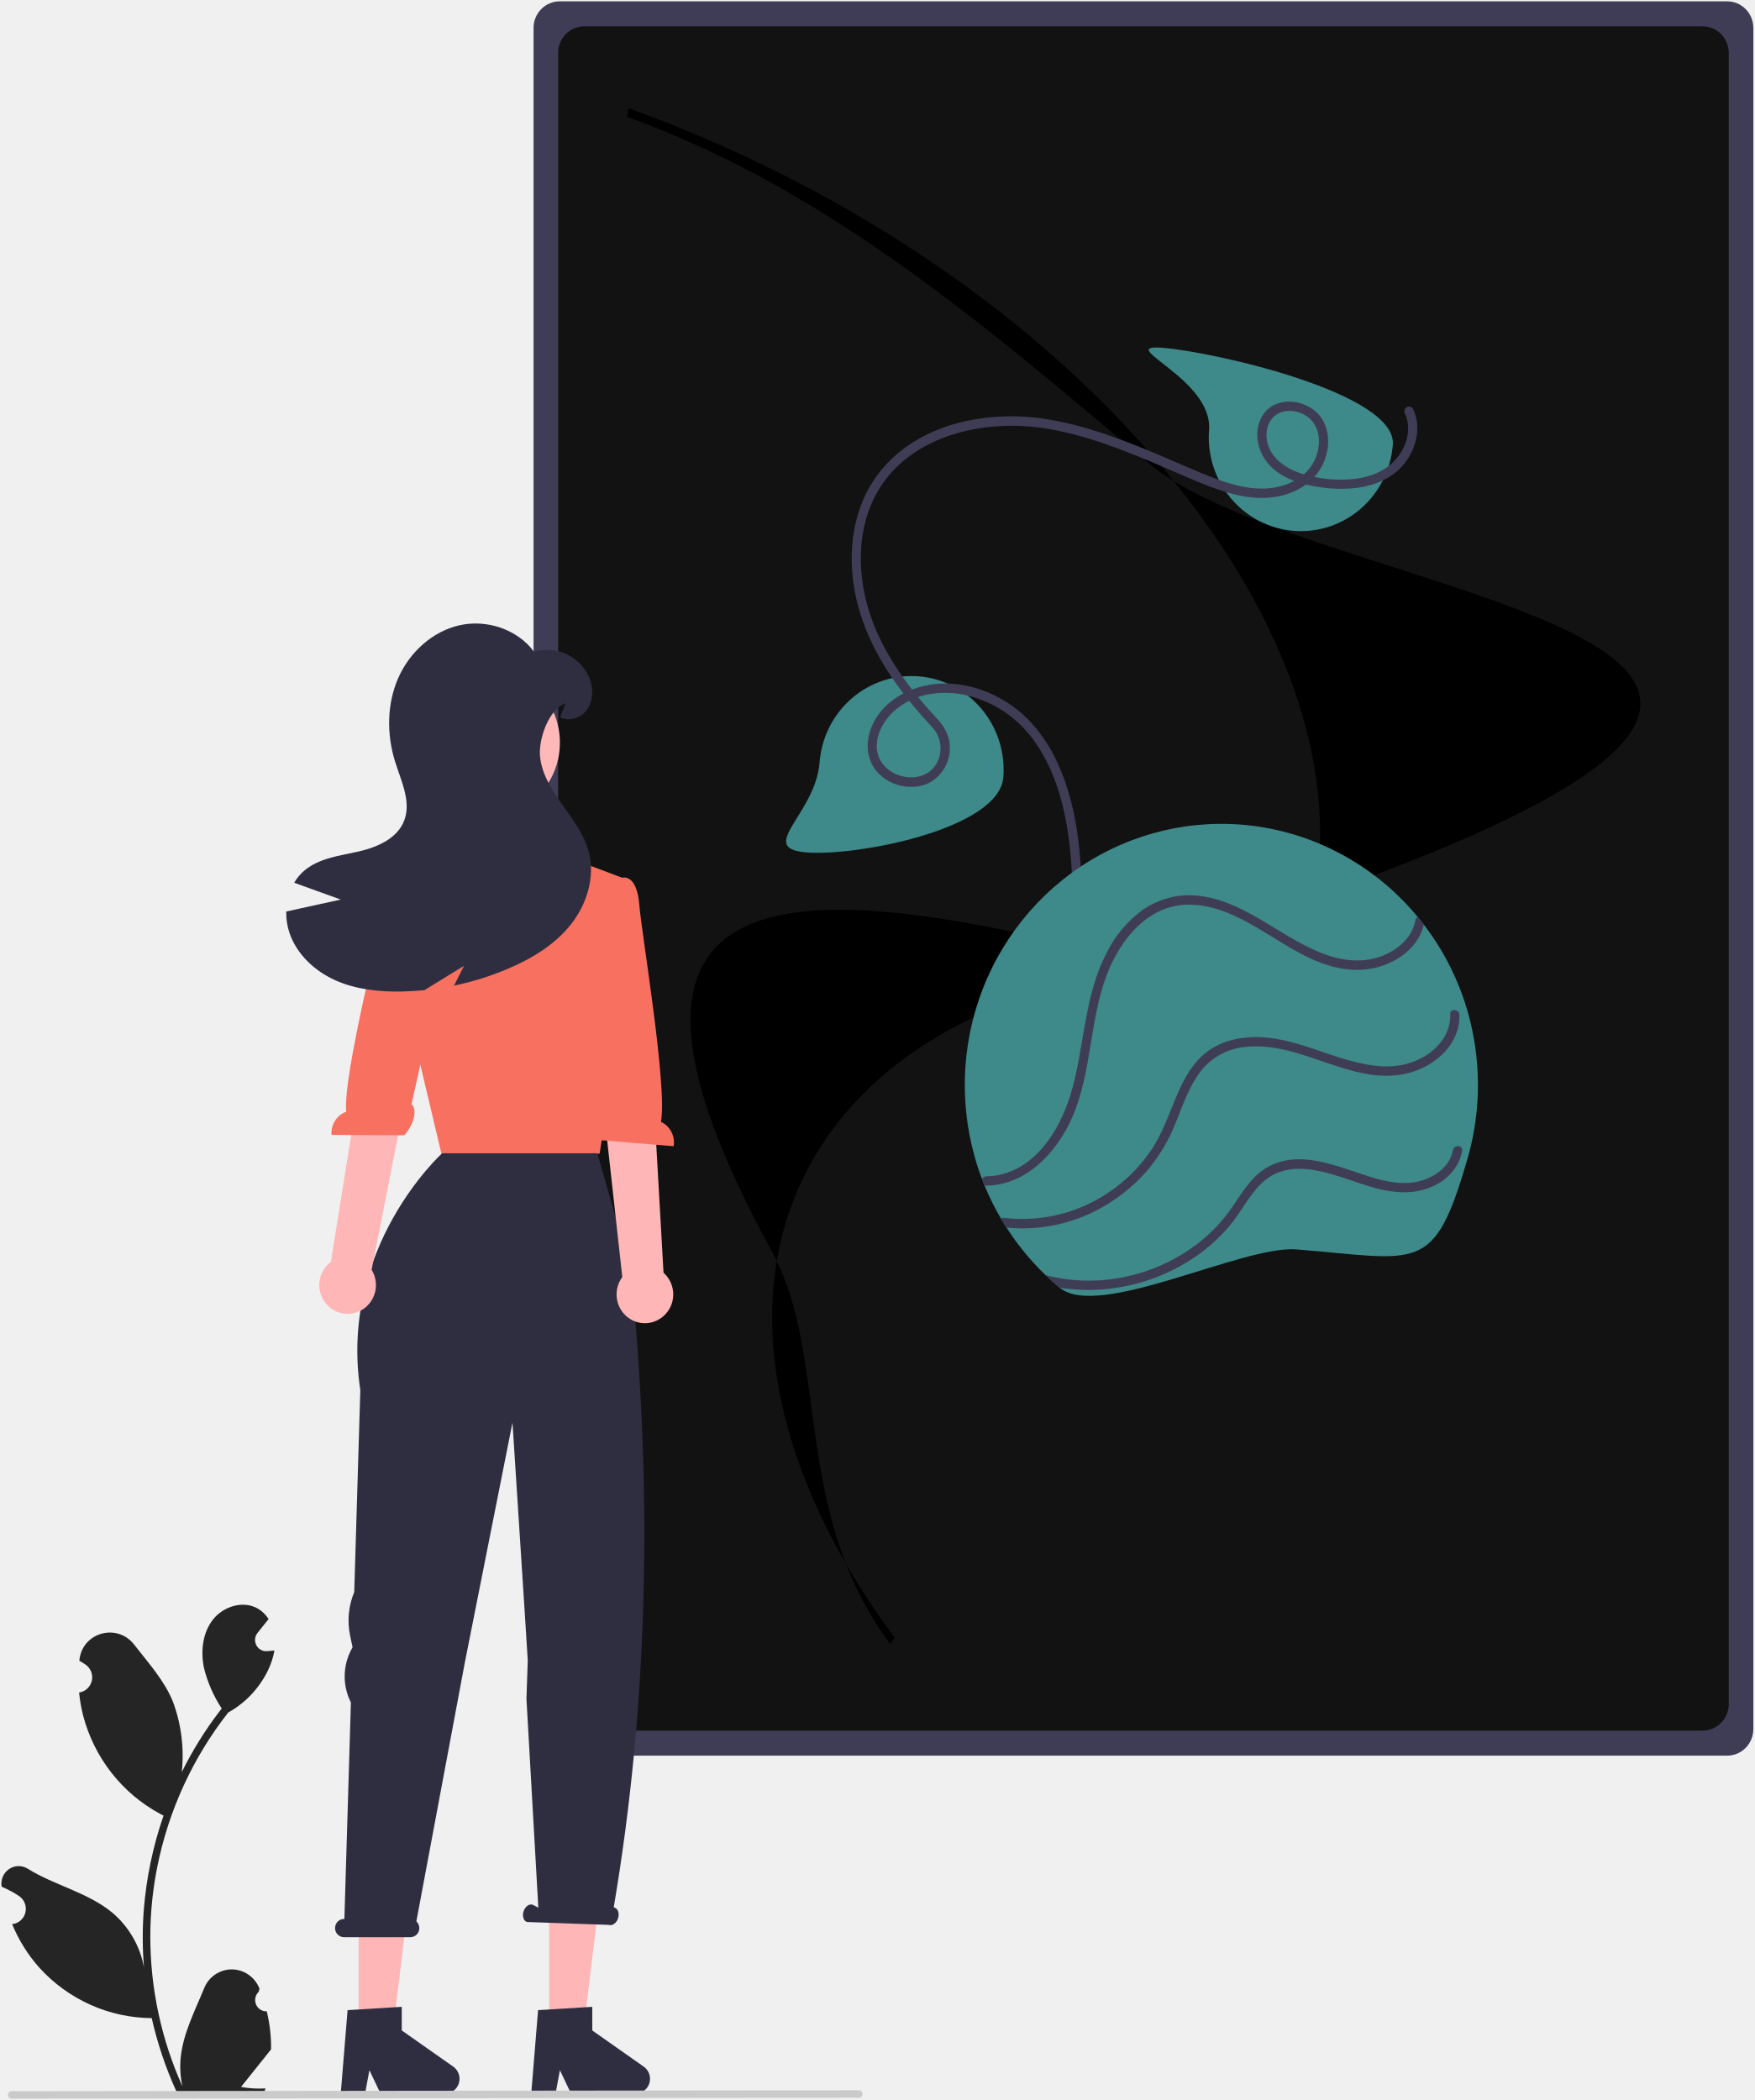
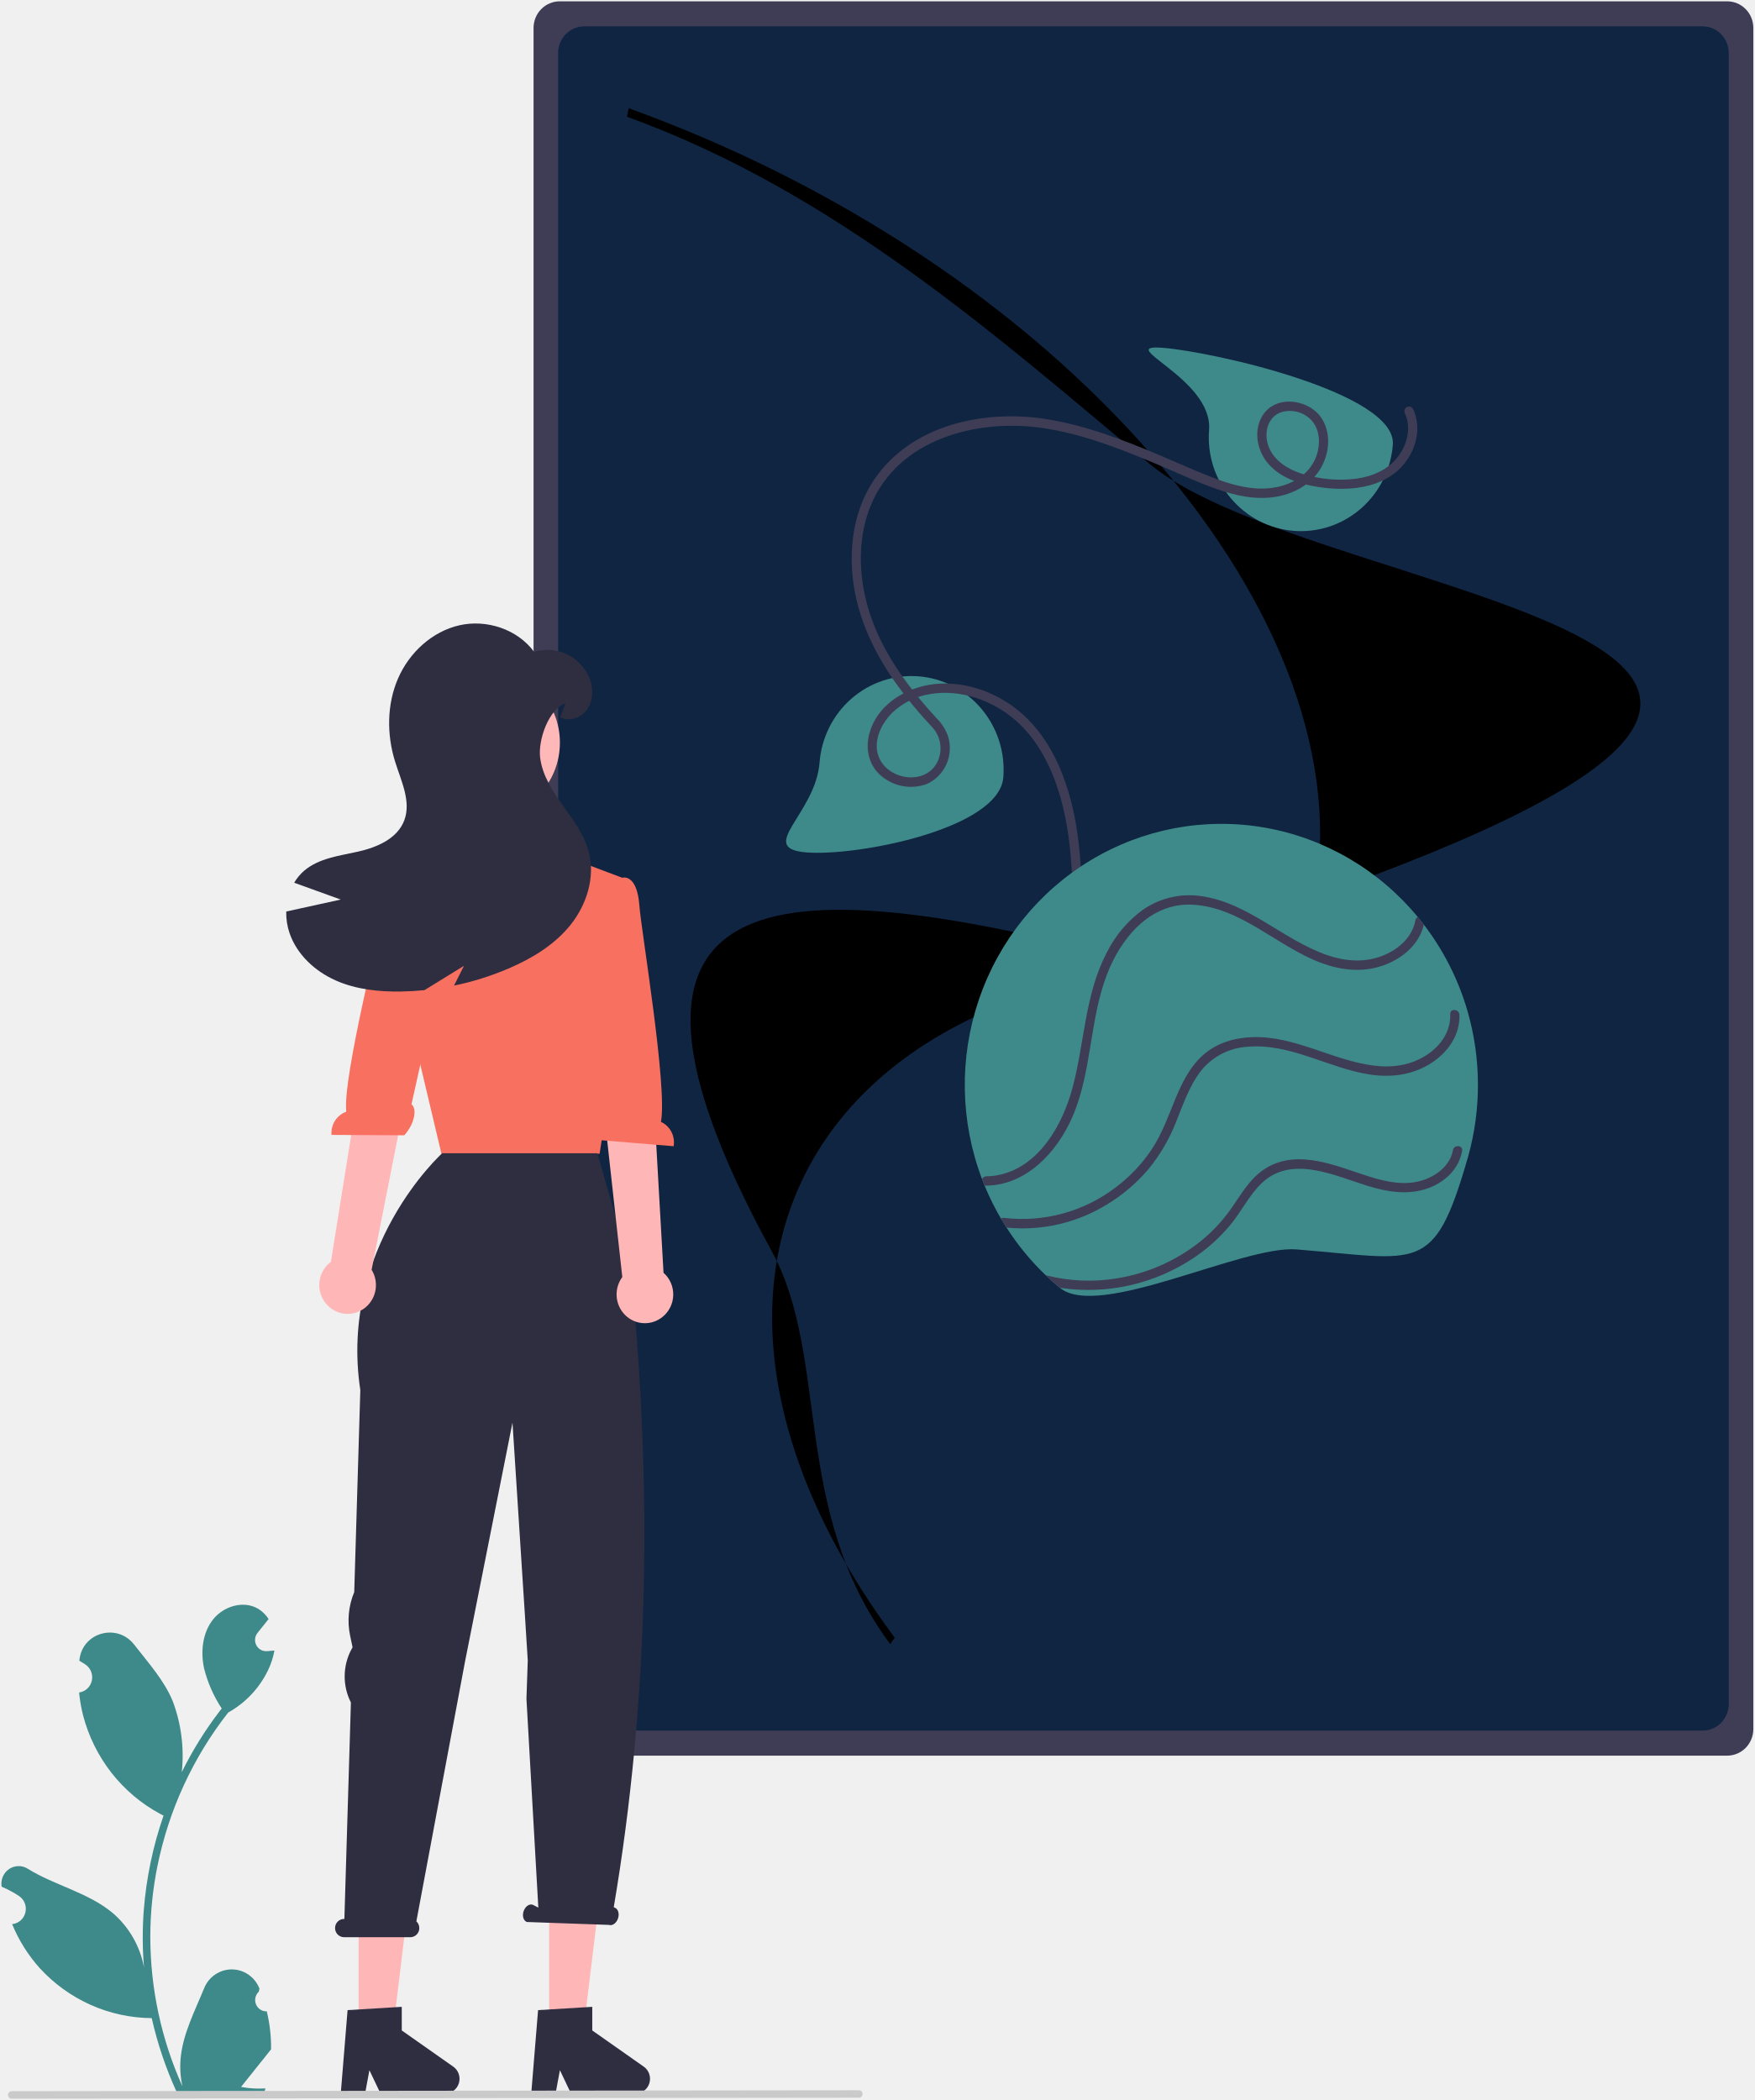
<svg xmlns="http://www.w3.org/2000/svg" width="660" height="790" viewBox="0 0 660 790" fill="none">
  <g clip-path="url(#clip0_115_697)">
    <path d="M649.677 660.455H210.514C207.91 660.452 205.413 659.397 203.571 657.523C201.73 655.648 200.694 653.107 200.691 650.455V10.499C200.694 7.848 201.73 5.307 203.571 3.432C205.413 1.557 207.91 0.503 210.514 0.5H649.677C652.281 0.503 654.778 1.557 656.62 3.432C658.461 5.307 659.497 7.848 659.5 10.499V650.455C659.497 653.107 658.461 655.648 656.62 657.523C654.778 659.397 652.281 660.452 649.677 660.455Z" fill="#3F3D56" />
-     <path d="M640.431 651.044H219.76C217.155 651.041 214.659 649.986 212.817 648.112C210.975 646.237 209.94 643.695 209.937 641.044V19.91C209.939 17.259 210.975 14.718 212.817 12.843C214.659 10.969 217.155 9.914 219.76 9.911H640.431C643.036 9.914 645.533 10.969 647.374 12.843C649.216 14.718 650.252 17.259 650.255 19.91V641.044C650.252 643.695 649.216 646.237 647.374 648.112C645.533 649.986 643.036 651.041 640.431 651.044Z" fill="#121212" />
+     <path d="M640.431 651.044H219.76C217.155 651.041 214.659 649.986 212.817 648.112C210.975 646.237 209.94 643.695 209.937 641.044V19.91C209.939 17.259 210.975 14.718 212.817 12.843C214.659 10.969 217.155 9.914 219.76 9.911H640.431C643.036 9.914 645.533 10.969 647.374 12.843C649.216 14.718 650.252 17.259 650.255 19.91V641.044C650.252 643.695 649.216 646.237 647.374 648.112C645.533 649.986 643.036 651.041 640.431 651.044Z" fill="#102542" />
    <path d="M334.829 618.475C297.407 568.191 312.248 510.8 290.324 470.763C206.297 317.316 309.764 331.453 426.744 361.294L427.022 364.604C352.569 376.3 303.605 415.304 292.683 471.616C284.195 515.379 299.771 566.692 336.541 616.101L334.829 618.475Z" fill="black" />
    <path d="M417.03 431.335L416.249 428.179C458.019 408.902 454.431 351.485 491.802 338.373C776.488 238.493 495.472 227.23 432.263 174.398C375.738 127.152 314.135 72.224 235.845 43.934L236.47 40.713C315.102 69.127 385.196 115.701 433.838 171.854C482.726 228.289 504.15 287.73 494.162 339.225C486.286 379.833 459.614 411.684 417.03 431.335Z" fill="black" />
    <path d="M303.325 320.67C284.236 319.135 306.76 306.276 308.268 286.846C308.625 282.224 309.873 277.719 311.94 273.589C314.008 269.458 316.854 265.782 320.318 262.772C323.781 259.761 327.793 257.475 332.125 256.043C336.456 254.611 341.023 254.062 345.563 254.427C350.103 254.793 354.528 256.065 358.585 258.171C362.642 260.277 366.252 263.177 369.208 266.703C372.164 270.23 374.408 274.315 375.813 278.725C377.218 283.135 377.755 287.783 377.394 292.404C375.886 311.835 322.413 322.205 303.325 320.67Z" fill="#3E8989" />
    <path d="M486.606 199.702C482.067 199.337 477.643 198.065 473.587 195.96C469.531 193.855 465.922 190.957 462.966 187.432C460.01 183.907 457.765 179.824 456.36 175.415C454.954 171.007 454.415 166.36 454.773 161.74C456.281 142.31 418.374 129.312 437.463 130.847C456.552 132.382 525.407 147.868 523.9 167.299C523.541 171.919 522.292 176.422 520.224 180.551C518.156 184.68 515.309 188.353 511.846 191.362C508.383 194.371 504.371 196.656 500.041 198.087C495.71 199.518 491.145 200.067 486.606 199.702Z" fill="#3E8989" />
    <path d="M528.386 155.41C530.902 160.722 529.419 166.859 526.097 171.445C522.318 176.662 516.307 179.233 510.141 180.083C503.523 180.901 496.811 180.338 490.413 178.43C484.242 176.617 477.837 172.731 476.564 165.788C475.715 161.161 477.655 156.223 482.375 154.94C484.269 154.453 486.253 154.47 488.138 154.99C490.023 155.511 491.745 156.517 493.136 157.912C497.056 162.064 496.758 168.73 494.267 173.553C491.337 179.226 485.474 182.357 479.447 183.39C472.28 184.618 465.079 182.902 458.338 180.461C451.011 177.808 443.903 174.504 436.723 171.469C422.722 165.551 408.42 159.991 393.364 157.634C370.364 154.034 343.068 159.64 328.988 180.166C321.388 191.246 319.235 205.142 320.871 218.361C322.596 232.302 328.605 245.113 336.563 256.458C340.776 262.359 345.377 267.963 350.333 273.232C351.947 274.829 353.057 276.878 353.524 279.119C353.99 281.36 353.792 283.692 352.953 285.818C348.591 296.727 331.152 293.25 329.852 282.005C329.262 276.895 332.062 271.633 335.562 268.167C339.533 264.386 344.537 261.919 349.913 261.09C361.229 259.167 373.191 263.438 381.841 270.856C391.614 279.237 397.115 291.973 400.013 304.371C403.312 318.487 403.48 333.005 403.794 347.435C404.114 362.2 404.666 377.141 408.828 391.393C412.212 402.864 417.436 413.686 424.29 423.422C437.978 443.036 457.436 457.714 479.855 465.336C485.278 467.128 490.838 468.454 496.479 469.3C498.687 469.633 498.951 466.114 496.752 465.782C472.165 462.072 449.556 448.521 433.37 429.475C425.259 419.972 418.848 409.095 414.43 397.337C409.152 383.176 407.813 368.134 407.382 353.104C406.942 337.754 407.182 322.265 404.163 307.143C401.494 293.776 396.258 280.239 386.563 270.499C378.013 261.911 365.783 256.598 353.695 257.168C342.448 257.698 330.422 264.004 327.08 275.685C325.512 281.166 326.509 287.05 330.62 291.121C332.964 293.384 335.877 294.942 339.038 295.622C342.198 296.302 345.482 296.077 348.525 294.973C351.831 293.517 354.487 290.862 355.975 287.523C357.464 284.184 357.679 280.401 356.578 276.91C355.653 274.346 354.167 272.031 352.231 270.14C342.084 259.111 332.773 246.768 327.721 232.406C323.008 219.01 322.042 203.6 327.477 190.271C337.766 165.037 367.627 157.454 391.951 160.981C407.87 163.289 422.943 169.424 437.688 175.699C445.218 178.904 452.699 182.465 460.508 184.918C467.5 187.114 475.003 188.217 482.207 186.416C488.494 184.844 494.272 181.122 497.318 175.17C500.084 169.763 500.562 162.902 497.272 157.605C492.515 149.946 479.381 148.223 474.595 156.825C471.419 162.533 472.979 169.842 477.15 174.576C481.826 179.883 488.829 182.05 495.53 183.145C508.193 185.212 523.786 183.587 530.561 170.856C533.352 165.611 534.105 159.357 531.509 153.874C531.299 153.469 530.943 153.162 530.516 153.019C530.089 152.876 529.624 152.907 529.219 153.106C528.814 153.306 528.5 153.657 528.345 154.087C528.19 154.517 528.205 154.991 528.386 155.41Z" fill="#3F3D56" />
    <path d="M487.654 470.019C467.412 468.391 413.288 496.585 398.636 484.455C396.806 482.951 395.035 481.373 393.323 479.721C387.721 474.373 382.774 468.357 378.588 461.803C377.863 460.694 377.173 459.577 376.507 458.449C374.159 454.445 372.092 450.276 370.322 445.975C370.012 445.194 369.702 444.402 369.393 443.611C361.148 421.921 360.73 397.956 368.214 375.982C375.698 354.008 390.598 335.45 410.264 323.609C429.929 311.769 453.083 307.414 475.606 311.321C498.13 315.227 518.561 327.141 533.264 344.942C534.05 345.879 534.81 346.837 535.557 347.817C543.021 357.547 548.608 368.627 552.024 380.472C552.023 380.483 552.034 380.484 552.033 380.496C557.128 398.258 557.211 417.12 552.272 434.928L552.27 434.951C552.159 435.343 552.047 435.736 551.924 436.127C539.281 479.681 533.911 473.738 487.654 470.019Z" fill="#3E8989" />
    <path d="M370.759 446.021C370.612 446.024 370.465 446.008 370.322 445.975C370.012 445.194 369.702 444.402 369.393 443.61C369.523 443.279 369.75 442.995 370.043 442.797C370.336 442.599 370.681 442.497 371.032 442.503C372.784 442.497 374.53 442.293 376.238 441.895C391.063 438.485 399.705 423.037 403.407 409.245C407.951 392.37 408.013 374.237 416.226 358.495C419.416 352.026 424.107 346.445 429.892 342.235C436.244 337.853 443.963 336.015 451.565 337.074C469.452 339.48 482.507 353.499 499.113 359.271C505.953 361.65 513.234 362.236 520.076 359.529C525.888 357.235 531.19 352.705 532.39 346.194C532.43 345.93 532.53 345.68 532.682 345.462C532.833 345.245 533.033 345.067 533.264 344.942C534.05 345.879 534.81 346.837 535.557 347.817C535.29 348.993 534.902 350.136 534.399 351.229C531.481 357.461 525.662 361.489 519.327 363.505C511.993 365.83 504.364 364.945 497.228 362.341C480.588 356.271 466.902 341.27 448.53 340.335C432.606 339.527 421.602 352.85 416.304 366.749C409.752 383.947 410.725 403.225 403.37 420.169C397.583 433.499 385.985 445.96 370.759 446.021Z" fill="#3F3D56" />
    <path d="M378.588 461.803C377.863 460.694 377.173 459.577 376.507 458.449C376.668 458.318 376.855 458.224 377.055 458.173C377.255 458.122 377.463 458.115 377.666 458.153C392.524 459.938 407.49 455.878 419.505 446.802C424.776 442.878 429.358 438.076 433.058 432.598C436.899 426.865 439.22 420.42 441.823 414.057C444.384 407.796 447.391 401.465 452.485 396.93C457.678 392.309 464.378 390.369 471.165 390.16C487.247 389.671 501.271 398.977 516.923 400.896C523.905 401.752 530.836 400.729 536.813 396.76C541.972 393.328 545.728 387.954 545.486 381.503C545.397 379.372 548.446 379.511 548.892 381.388C548.922 381.517 548.939 381.649 548.943 381.781C549.218 389.285 544.686 395.706 538.72 399.675C531.788 404.298 523.689 405.44 515.583 404.269C499.901 401.994 485.406 392.332 469.179 393.788C465.774 393.988 462.448 394.914 459.417 396.506C456.385 398.098 453.716 400.32 451.583 403.029C447.312 408.61 445.056 415.426 442.421 421.893C439.921 428.356 436.425 434.373 432.065 439.717C427.652 444.934 422.449 449.4 416.651 452.945C405.247 460.031 391.885 463.14 378.588 461.803Z" fill="#3F3D56" />
    <path d="M398.636 484.455C396.805 482.951 395.034 481.373 393.323 479.721C402.152 482.009 411.353 482.399 420.339 480.867C431.644 479.021 442.31 474.302 451.348 467.146C455.849 463.559 459.819 459.332 463.138 454.594C466.921 449.175 470.226 443.187 475.93 439.598C488.312 431.814 503.132 438.93 515.495 442.756C521.947 444.762 528.878 446.121 535.45 443.9C540.546 442.174 545.492 438.347 546.498 432.693C546.891 430.471 550.36 430.738 549.955 432.971C549.876 433.389 549.785 433.807 549.684 434.224C548.094 440.362 543.16 444.792 537.335 446.943C529.734 449.73 521.86 448.424 514.309 446.083C501.891 442.228 485.661 434.303 474.426 445.236C469.686 449.846 466.778 456.091 462.504 461.128C458.691 465.643 454.292 469.609 449.428 472.916C434.49 483.044 416.387 487.157 398.636 484.455Z" fill="#3F3D56" />
    <path d="M165.165 393.843L167.331 414.291L166.056 441.103L224.401 434.047L229.884 393.843L222.899 393.913L165.165 393.843Z" fill="#FFB6B6" />
    <path d="M234.784 330.477L216.745 323.686L209.037 312.292L181.309 309.469L164.206 320.623L149.867 328.055L150.113 366.861L166.598 436.352L225.538 434L233.296 384.446C233.296 384.446 251.32 359.805 231.91 345.693L234.784 330.477Z" fill="#F87060" />
    <path d="M134.902 765.081H147.659L153.729 714.997H134.902V765.081Z" fill="#FFB6B6" />
    <path d="M130.739 756.187L151.119 754.949V763.837L170.494 777.458C171.451 778.13 172.172 779.097 172.551 780.216C172.93 781.335 172.948 782.548 172.602 783.678C172.256 784.809 171.564 785.797 170.627 786.498C169.69 787.2 168.558 787.578 167.395 787.578H143.132L138.95 778.786L137.317 787.578H128.169L130.739 756.187Z" fill="#2F2E41" />
    <path d="M206.555 765.081H219.312L225.381 714.997H206.555V765.081Z" fill="#FFB6B6" />
    <path d="M202.392 756.187L222.771 754.949V763.837L242.147 777.458C243.104 778.13 243.824 779.097 244.204 780.216C244.583 781.335 244.601 782.548 244.255 783.678C243.909 784.809 243.217 785.797 242.28 786.498C241.343 787.2 240.211 787.578 239.048 787.578H214.785L210.603 778.786L208.97 787.578H199.822L202.392 756.187Z" fill="#2F2E41" />
    <path d="M129.399 721.891H129.537L131.99 640.457C130.403 637.34 129.597 633.872 129.645 630.361C129.693 626.85 130.593 623.406 132.265 620.335L132.616 619.688L131.705 615.391C130.536 609.87 131.073 604.116 133.242 598.918L135.531 522.956C127.354 469.017 166.32 433.84 166.32 433.84H224.692L237.224 477.667C245.509 559.827 244.006 639.889 230.859 717.456L231.217 717.64C232.508 718.094 233.061 719.913 232.454 721.705C231.847 723.496 230.308 724.581 229.018 724.128L198.19 723.036C196.9 722.583 196.346 720.763 196.954 718.971C197.561 717.18 199.1 716.095 200.39 716.549L202.486 717.628L198.016 639.048L198.512 624.694L197.49 608.411L192.765 535.168L174.88 625.236L156.61 722.797C157.114 723.262 157.468 723.871 157.624 724.544C157.781 725.217 157.734 725.923 157.488 726.568C157.243 727.214 156.811 727.768 156.249 728.158C155.688 728.548 155.024 728.756 154.344 728.754H129.399C128.504 728.754 127.647 728.392 127.015 727.749C126.383 727.105 126.027 726.232 126.027 725.322C126.027 724.412 126.383 723.539 127.015 722.896C127.647 722.252 128.504 721.891 129.399 721.891Z" fill="#2F2E41" />
    <path d="M123.33 491.182C122.216 490.089 121.351 488.76 120.796 487.29C120.241 485.82 120.01 484.244 120.118 482.673C120.226 481.102 120.671 479.574 121.422 478.197C122.173 476.82 123.212 475.628 124.464 474.703L140.017 377.533L158.257 384.065L139.774 477.671C141.16 479.916 141.688 482.601 141.26 485.216C140.831 487.832 139.474 490.196 137.447 491.861C135.42 493.527 132.864 494.377 130.262 494.252C127.66 494.127 125.193 493.034 123.33 491.182Z" fill="#FFB6B6" />
    <path d="M152.32 327.968C152.32 327.968 147.088 325.961 145.19 337.863C143.669 347.391 128.829 404.903 130.233 418.229C128.491 418.85 127.002 420.043 126 421.621C124.998 423.198 124.54 425.07 124.698 426.941L152.063 427.084C156.253 422.432 156.796 416.82 154.773 415.44L158.559 398.437L176.388 343.579L156.127 329.351L152.32 327.968Z" fill="#F87060" />
    <path d="M249.314 495.318C250.517 494.327 251.49 493.079 252.168 491.663C252.845 490.247 253.209 488.697 253.234 487.123C253.259 485.548 252.944 483.987 252.312 482.549C251.68 481.112 250.747 479.832 249.577 478.802L244.029 381.062L223.572 385.54L234.073 480.417C232.503 482.533 231.749 485.161 231.955 487.805C232.161 490.448 233.313 492.922 235.192 494.759C237.07 496.596 239.546 497.667 242.149 497.77C244.752 497.873 247.301 497.001 249.314 495.318Z" fill="#FFB6B6" />
    <path d="M234.23 330.171C234.23 330.171 239.612 328.63 240.497 340.654C241.206 350.28 251.13 408.878 248.604 422.032C250.287 422.803 251.67 424.122 252.535 425.781C253.4 427.441 253.698 429.346 253.382 431.196L226.107 428.942C222.326 423.94 222.259 418.301 224.391 417.104L222.057 399.832L208.931 343.616L230.32 331.215L234.23 330.171Z" fill="#F87060" />
    <path d="M183.007 307.464C198.246 307.464 210.6 294.889 210.6 279.377C210.6 263.865 198.246 251.29 183.007 251.29C167.768 251.29 155.414 263.865 155.414 279.377C155.414 294.889 167.768 307.464 183.007 307.464Z" fill="#FFB8B8" />
    <path d="M128.169 338.406C122.329 336.299 116.49 334.189 110.651 332.075C111.658 330.356 112.939 328.82 114.443 327.532C120.003 322.806 127.676 321.952 134.735 320.358C141.804 318.764 149.478 315.496 152.062 308.619C154.747 301.468 150.854 293.748 148.594 286.461C145.429 276.293 145.496 264.941 149.735 255.194C153.975 245.447 162.588 237.545 172.812 235.222C183.036 232.911 194.591 236.68 200.878 245.197C204.928 243.96 209.283 244.275 213.121 246.084C216.958 247.892 220.012 251.068 221.706 255.012C223.172 258.746 223.216 263.244 221.035 266.603C218.854 269.962 214.189 271.681 210.677 269.814L212.713 264.554C206.415 266.728 202.321 278.32 203.171 285.038C204.01 291.744 207.858 297.62 211.762 303.096C215.666 308.573 219.827 314.107 221.505 320.654C223.921 330.071 220.655 340.364 214.614 347.913C208.574 355.462 200.061 360.586 191.247 364.355C184.648 367.179 177.791 369.33 170.776 370.777C172.029 368.295 173.271 365.813 174.524 363.33L159.657 372.485C156.783 372.77 153.885 372.94 150.988 372.997C142.554 373.145 133.952 372.246 126.233 368.819C118.504 365.38 111.714 359.152 108.917 351.056C108.021 348.437 107.597 345.675 107.665 342.903C114.499 341.4 121.334 339.901 128.169 338.406Z" fill="#2F2E41" />
-     <path d="M100.341 756.64C99.486 756.68 98.639 756.451 97.915 755.985C97.192 755.519 96.627 754.838 96.297 754.033C95.966 753.229 95.887 752.341 96.069 751.49C96.251 750.638 96.686 749.864 97.314 749.272C97.42 748.846 97.495 748.541 97.601 748.115C97.563 748.022 97.525 747.929 97.487 747.837C96.625 745.765 95.181 743.999 93.337 742.76C91.492 741.521 89.329 740.864 87.119 740.872C84.909 740.881 82.75 741.554 80.915 742.807C79.079 744.06 77.648 745.837 76.802 747.915C73.419 756.209 69.111 764.517 68.051 773.287C67.584 777.163 67.781 781.093 68.633 784.901C60.687 767.257 56.561 748.08 56.534 728.671C56.533 723.8 56.798 718.933 57.331 714.093C57.77 710.125 58.38 706.185 59.161 702.273C63.42 681.049 72.564 661.156 85.842 644.228C92.269 640.659 97.466 635.17 100.734 628.501C101.918 626.104 102.755 623.545 103.218 620.904C102.493 621.001 101.756 621.061 101.031 621.11C100.805 621.122 100.568 621.134 100.342 621.146L100.257 621.15C99.46 621.186 98.67 620.987 97.981 620.577C97.293 620.167 96.736 619.563 96.377 618.838C96.018 618.113 95.872 617.298 95.958 616.491C96.043 615.684 96.356 614.919 96.859 614.289C97.172 613.897 97.485 613.505 97.799 613.113C98.274 612.508 98.761 611.915 99.237 611.31C99.291 611.253 99.343 611.192 99.391 611.129C99.938 610.439 100.484 609.762 101.031 609.072C100.033 607.496 98.691 606.175 97.109 605.213C91.63 601.947 84.072 604.209 80.114 609.254C76.144 614.298 75.396 621.376 76.774 627.679C78.13 633.042 80.373 638.131 83.406 642.728C83.109 643.115 82.8 643.49 82.503 643.877C77.071 650.987 72.337 658.621 68.369 666.67C69.334 657.652 68.182 648.531 65.008 640.055C61.791 632.155 55.762 625.503 50.452 618.674C44.075 610.471 30.996 614.051 29.873 624.449C29.862 624.55 29.851 624.65 29.841 624.751C30.63 625.204 31.401 625.684 32.157 626.193C33.106 626.838 33.841 627.76 34.266 628.838C34.692 629.916 34.787 631.1 34.54 632.234C34.293 633.368 33.716 634.4 32.883 635.194C32.05 635.989 31.001 636.508 29.873 636.685L29.758 636.703C30.039 639.597 30.535 642.464 31.243 645.281C33.295 653.144 36.92 660.491 41.892 666.861C46.864 673.231 53.075 678.487 60.135 682.3C60.599 682.542 61.051 682.784 61.514 683.014C57.527 694.515 55.026 706.496 54.074 718.654C53.535 725.826 53.567 733.032 54.169 740.2L54.133 739.946C52.612 731.975 48.435 724.784 42.308 719.585C33.208 711.976 20.351 709.174 10.533 703.057C9.49 702.375 8.276 702.011 7.036 702.008C5.797 702.005 4.582 702.363 3.535 703.04C2.488 703.716 1.654 704.684 1.129 705.827C0.605 706.971 0.413 708.244 0.576 709.495C0.589 709.584 0.602 709.673 0.616 709.762C2.08 710.369 3.504 711.067 4.883 711.855C5.671 712.308 6.443 712.788 7.199 713.297C8.148 713.942 8.883 714.864 9.308 715.942C9.733 717.02 9.829 718.204 9.582 719.338C9.335 720.472 8.758 721.504 7.925 722.298C7.092 723.092 6.043 723.612 4.915 723.789L4.799 723.807C4.716 723.819 4.645 723.831 4.562 723.844C7.062 729.921 10.572 735.515 14.937 740.381C20.33 746.271 26.847 750.977 34.09 754.212C41.333 757.447 49.148 759.142 57.057 759.193H57.069C59.216 768.69 62.327 777.934 66.351 786.776H99.51C99.629 786.401 99.736 786.014 99.843 785.639C96.774 785.835 93.692 785.648 90.668 785.082C93.128 782.009 95.588 778.912 98.048 775.839C98.103 775.782 98.155 775.721 98.203 775.658C99.451 774.085 100.71 772.525 101.958 770.952L101.959 770.95C102.025 766.129 101.482 761.32 100.342 756.64L100.341 756.64Z" fill="#252525" />
+     <path d="M100.341 756.64C99.486 756.68 98.639 756.451 97.915 755.985C97.192 755.519 96.627 754.838 96.297 754.033C95.966 753.229 95.887 752.341 96.069 751.49C96.251 750.638 96.686 749.864 97.314 749.272C97.42 748.846 97.495 748.541 97.601 748.115C97.563 748.022 97.525 747.929 97.487 747.837C96.625 745.765 95.181 743.999 93.337 742.76C91.492 741.521 89.329 740.864 87.119 740.872C84.909 740.881 82.75 741.554 80.915 742.807C79.079 744.06 77.648 745.837 76.802 747.915C73.419 756.209 69.111 764.517 68.051 773.287C67.584 777.163 67.781 781.093 68.633 784.901C60.687 767.257 56.561 748.08 56.534 728.671C56.533 723.8 56.798 718.933 57.331 714.093C57.77 710.125 58.38 706.185 59.161 702.273C63.42 681.049 72.564 661.156 85.842 644.228C92.269 640.659 97.466 635.17 100.734 628.501C101.918 626.104 102.755 623.545 103.218 620.904C102.493 621.001 101.756 621.061 101.031 621.11C100.805 621.122 100.568 621.134 100.342 621.146L100.257 621.15C99.46 621.186 98.67 620.987 97.981 620.577C97.293 620.167 96.736 619.563 96.377 618.838C96.018 618.113 95.872 617.298 95.958 616.491C96.043 615.684 96.356 614.919 96.859 614.289C97.172 613.897 97.485 613.505 97.799 613.113C98.274 612.508 98.761 611.915 99.237 611.31C99.291 611.253 99.343 611.192 99.391 611.129C99.938 610.439 100.484 609.762 101.031 609.072C100.033 607.496 98.691 606.175 97.109 605.213C91.63 601.947 84.072 604.209 80.114 609.254C76.144 614.298 75.396 621.376 76.774 627.679C78.13 633.042 80.373 638.131 83.406 642.728C83.109 643.115 82.8 643.49 82.503 643.877C77.071 650.987 72.337 658.621 68.369 666.67C69.334 657.652 68.182 648.531 65.008 640.055C61.791 632.155 55.762 625.503 50.452 618.674C44.075 610.471 30.996 614.051 29.873 624.449C29.862 624.55 29.851 624.65 29.841 624.751C30.63 625.204 31.401 625.684 32.157 626.193C33.106 626.838 33.841 627.76 34.266 628.838C34.692 629.916 34.787 631.1 34.54 632.234C34.293 633.368 33.716 634.4 32.883 635.194C32.05 635.989 31.001 636.508 29.873 636.685L29.758 636.703C30.039 639.597 30.535 642.464 31.243 645.281C33.295 653.144 36.92 660.491 41.892 666.861C46.864 673.231 53.075 678.487 60.135 682.3C60.599 682.542 61.051 682.784 61.514 683.014C57.527 694.515 55.026 706.496 54.074 718.654C53.535 725.826 53.567 733.032 54.169 740.2L54.133 739.946C52.612 731.975 48.435 724.784 42.308 719.585C33.208 711.976 20.351 709.174 10.533 703.057C9.49 702.375 8.276 702.011 7.036 702.008C5.797 702.005 4.582 702.363 3.535 703.04C2.488 703.716 1.654 704.684 1.129 705.827C0.605 706.971 0.413 708.244 0.576 709.495C0.589 709.584 0.602 709.673 0.616 709.762C2.08 710.369 3.504 711.067 4.883 711.855C5.671 712.308 6.443 712.788 7.199 713.297C8.148 713.942 8.883 714.864 9.308 715.942C9.733 717.02 9.829 718.204 9.582 719.338C9.335 720.472 8.758 721.504 7.925 722.298C7.092 723.092 6.043 723.612 4.915 723.789L4.799 723.807C4.716 723.819 4.645 723.831 4.562 723.844C7.062 729.921 10.572 735.515 14.937 740.381C20.33 746.271 26.847 750.977 34.09 754.212C41.333 757.447 49.148 759.142 57.057 759.193H57.069C59.216 768.69 62.327 777.934 66.351 786.776H99.51C99.629 786.401 99.736 786.014 99.843 785.639C96.774 785.835 93.692 785.648 90.668 785.082C93.128 782.009 95.588 778.912 98.048 775.839C98.103 775.782 98.155 775.721 98.203 775.658C99.451 774.085 100.71 772.525 101.958 770.952L101.959 770.95C102.025 766.129 101.482 761.32 100.342 756.64L100.341 756.64Z" fill="#3e8989" />
    <path d="M323.058 789.138L4.377 789.5C4.012 789.5 3.662 789.352 3.404 789.09C3.145 788.827 3 788.471 3 788.099C3 787.728 3.145 787.372 3.404 787.109C3.662 786.846 4.012 786.699 4.377 786.699L323.058 786.337C323.423 786.337 323.773 786.485 324.031 786.747C324.289 787.01 324.434 787.366 324.434 787.738C324.434 788.109 324.289 788.465 324.031 788.728C323.773 788.991 323.423 789.138 323.058 789.138Z" fill="#CACACA" />
  </g>
  <defs>
    <clipPath id="clip0_115_697">
      <rect width="659" height="789" fill="white" transform="translate(0.5 0.5)" />
    </clipPath>
  </defs>
</svg>
